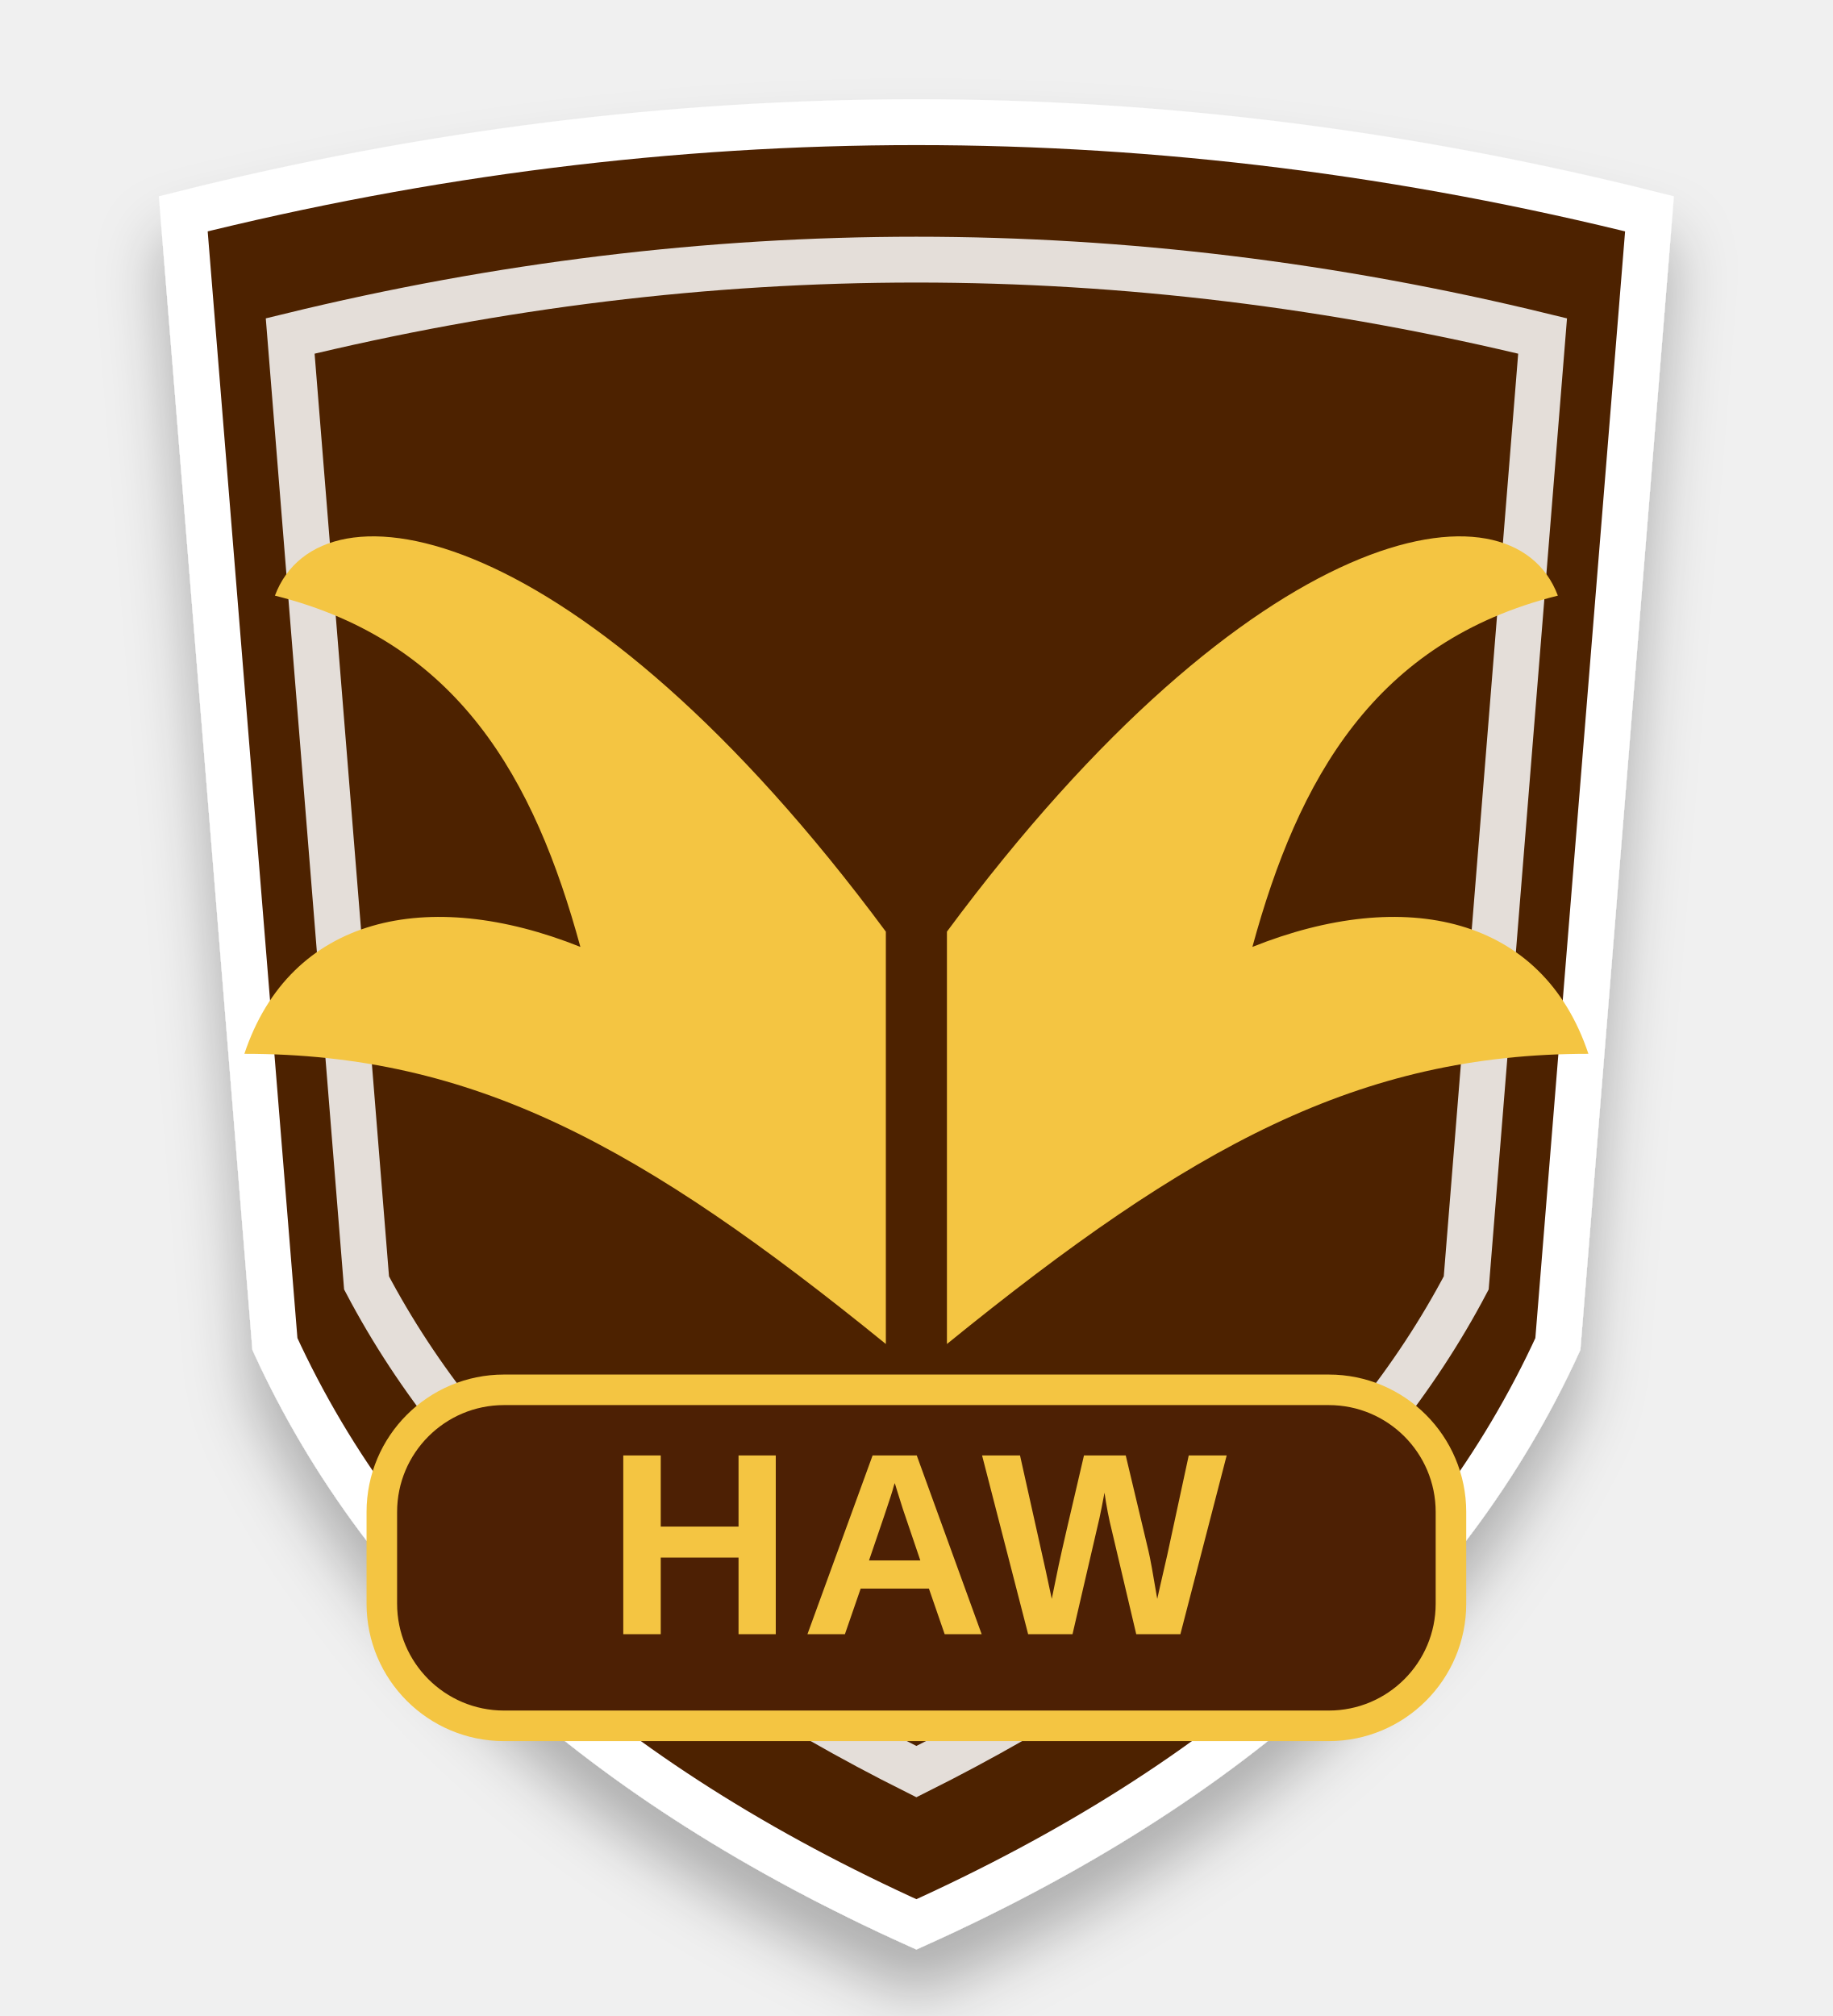
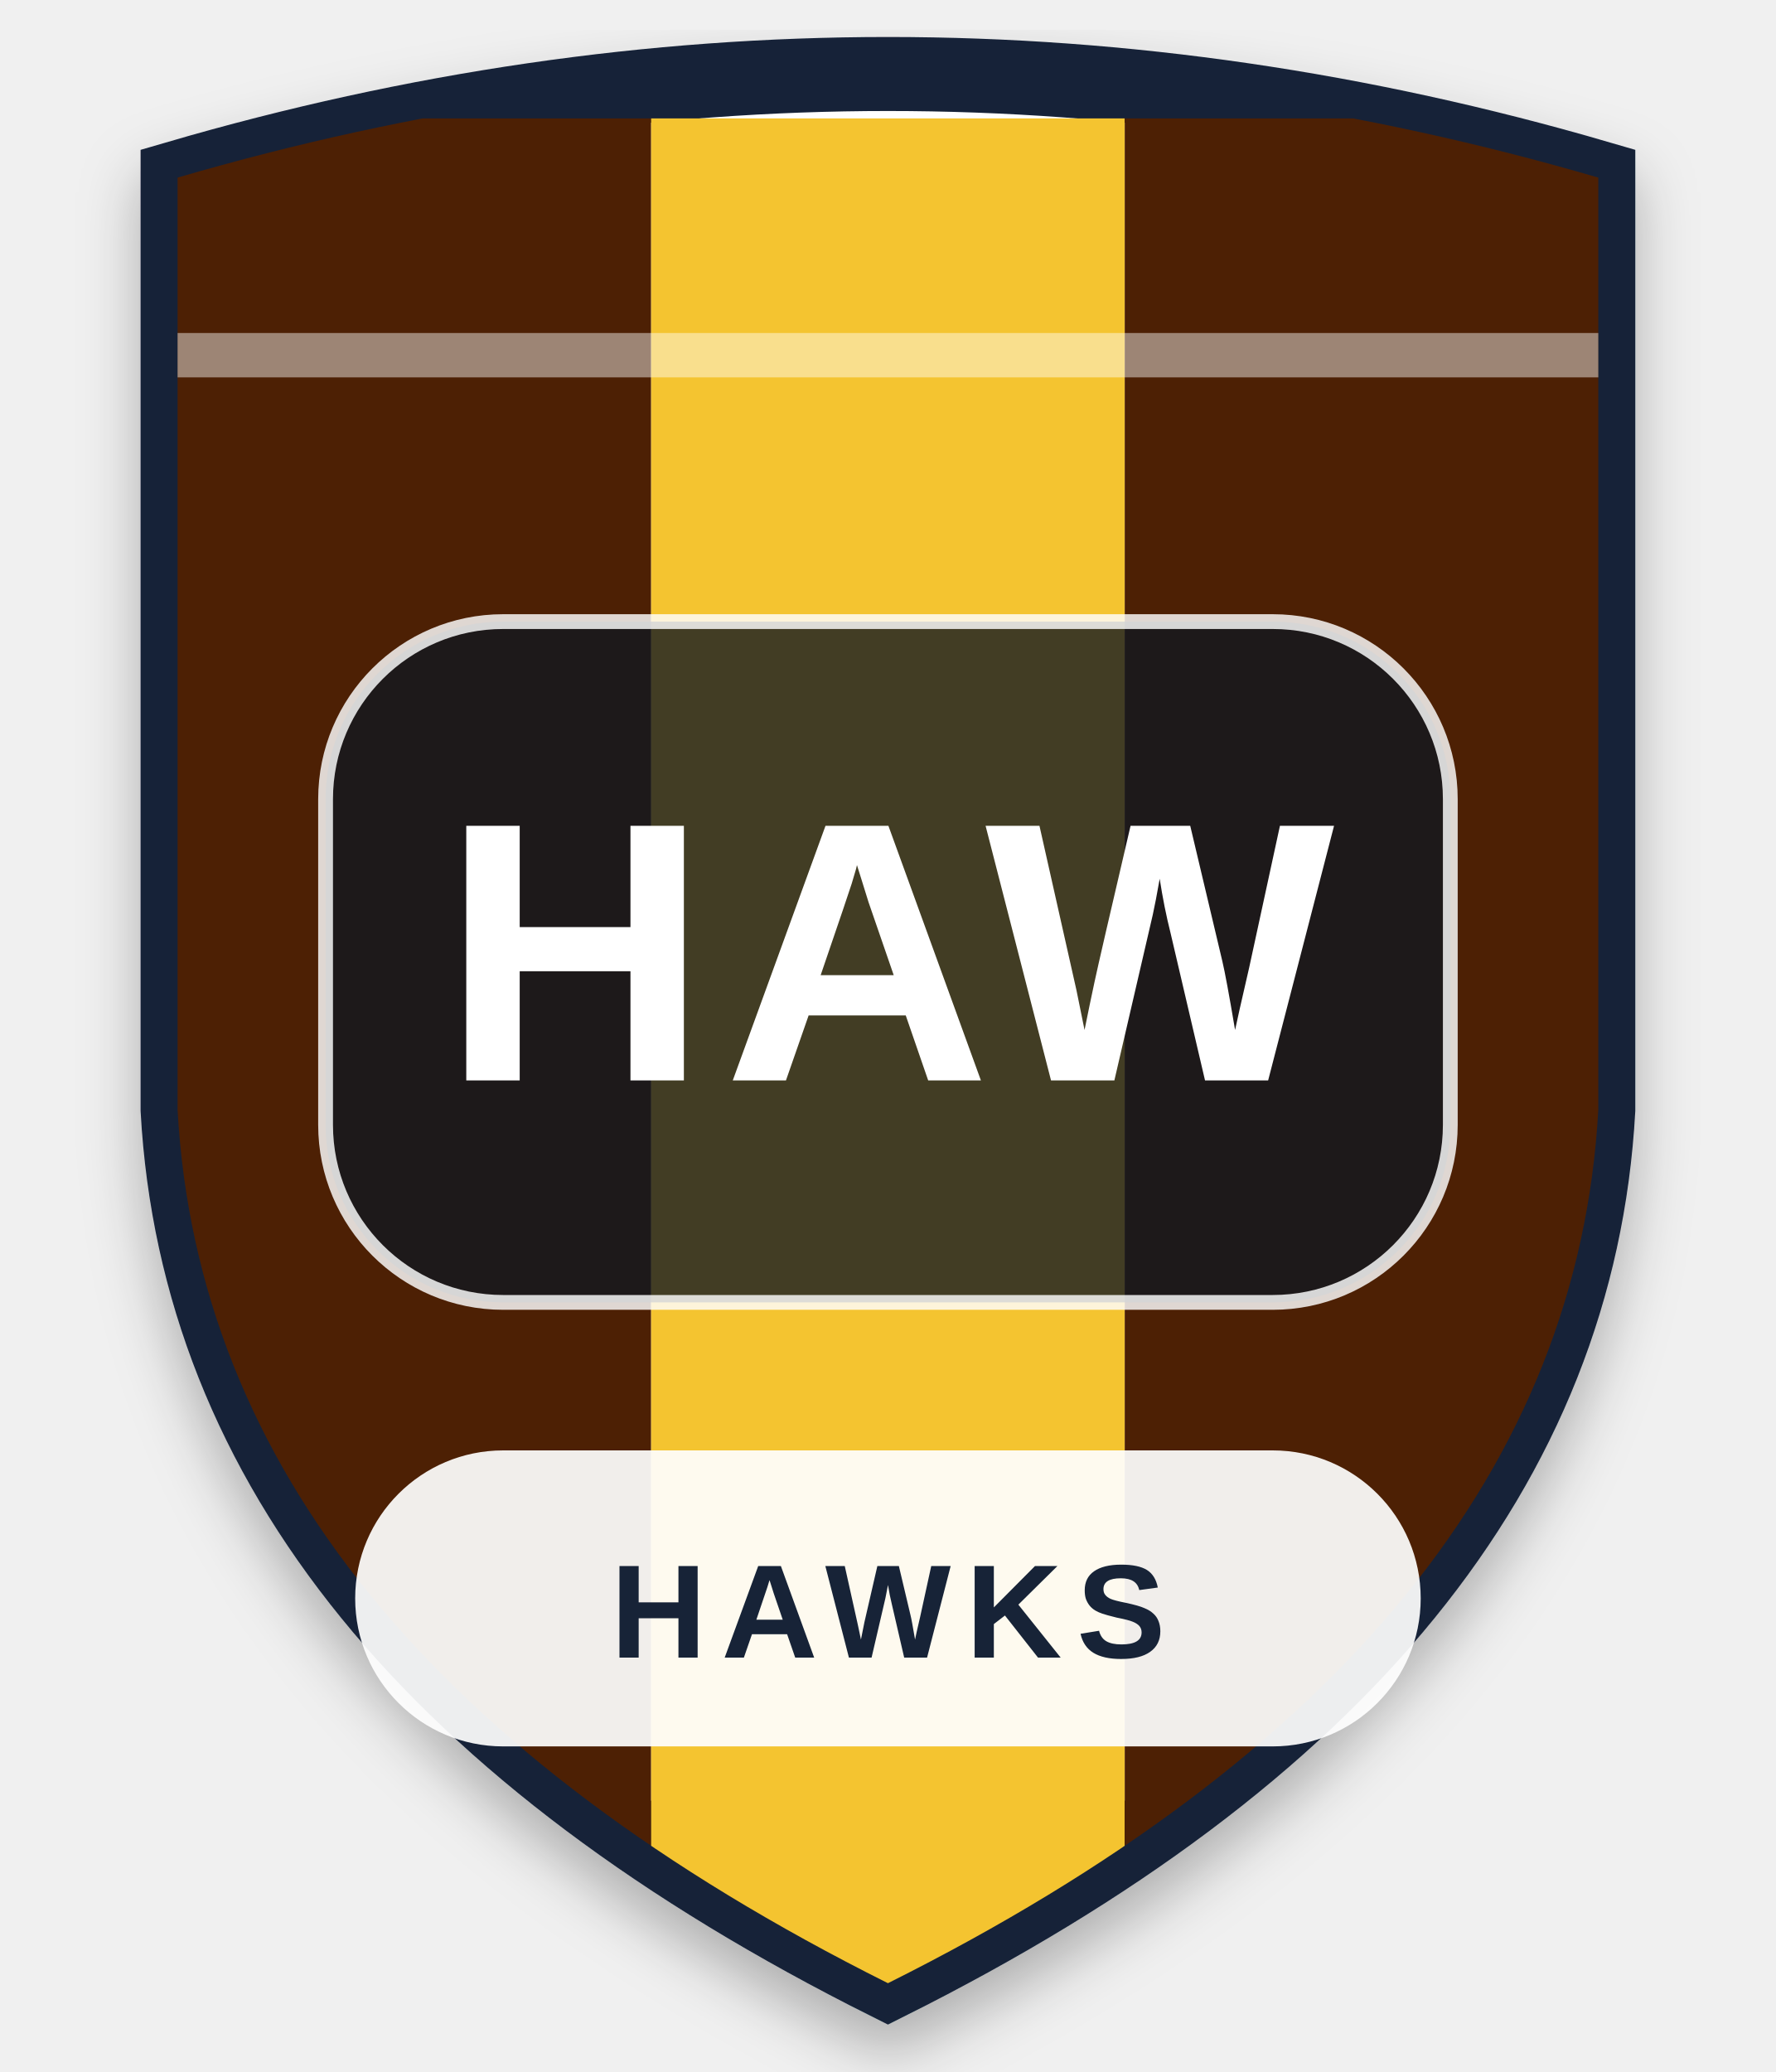
- <svg xmlns="http://www.w3.org/2000/svg" viewBox="0 0 120 132" role="img" aria-label="HAW independent club mark">
+ <svg xmlns="http://www.w3.org/2000/svg" viewBox="0 0 120 140" role="img" aria-label="HAWKS club mark">
  <defs>
+     <clipPath id="shield">
+       <path d="M12 12 Q60 -2 108 12 V75 Q106 111 60 134 Q14 111 12 75 Z" />
+     </clipPath>
    <filter id="s">
-       <feDropShadow dx="0" dy="3" stdDeviation="2" flood-opacity=".28" />
+       <feDropShadow dx="0" dy="2" stdDeviation="2" flood-opacity=".28" />
    </filter>
  </defs>
-   <path d="M12 14 Q60 2 108 14 L102 88 Q91 112 60 126 Q29 112 18 88 Z" fill="#4D2004" stroke="#ffffff" stroke-width="3" filter="url(#s)" />
-   <path d="M19 22 Q60 12 101 22 L96 84 Q86 103 60 116 Q34 103 24 84 Z" fill="none" stroke="#FFFFFF" stroke-width="3" opacity=".85" />
-   <path d="M58 61 C38 34 21 31 18 39 C30 42 35 51 38 62 C28 58 19 60 16 69 C31 69 42 75 58 88 Z" fill="#F4C542" />
-   <path d="M62 61 C82 34 99 31 102 39 C90 42 85 51 82 62 C92 58 101 60 104 69 C89 69 78 75 62 88 Z" fill="#F4C542" />
-   <rect x="25" y="91" width="70" height="22" rx="8" fill="#4D2004" stroke="#F4C542" stroke-width="2" />
-   <text x="60" y="107" text-anchor="middle" font-family="Arial Black, Arial, sans-serif" font-size="17" font-weight="900" fill="#F4C542" letter-spacing=".5">HAW</text>
+   <path d="M12 12 Q60 -2 108 12 V75 Q106 111 60 134 Q14 111 12 75 Z" fill="#fff" stroke="#172337" stroke-width="5" filter="url(#s)" />
+   <g clip-path="url(#shield)">
+     <rect x="10" y="8" width="34" height="128" fill="#4d2004" />
+     <rect x="44" y="8" width="32" height="128" fill="#f4c430" />
+     <rect x="76" y="8" width="34" height="128" fill="#4d2004" />
+     <path d="M8 24 H112" stroke="rgba(255,255,255,.45)" stroke-width="3" />
+   </g>
+   <rect x="22" y="42" width="76" height="46" rx="12" fill="#101820" fill-opacity=".78" stroke="#fff" stroke-opacity=".82" />
+   <text x="60" y="73" text-anchor="middle" fill="#fff" font-family="Arial Black,Arial,sans-serif" font-size="25" font-weight="900" letter-spacing="1">HAW</text>
+   <rect x="24" y="98" width="72" height="20" rx="10" fill="#fff" fill-opacity=".92" />
+   <text x="60" y="112" text-anchor="middle" fill="#172337" font-family="Arial,Helvetica,sans-serif" font-size="9" font-weight="900" letter-spacing="1">HAWKS</text>
</svg>
